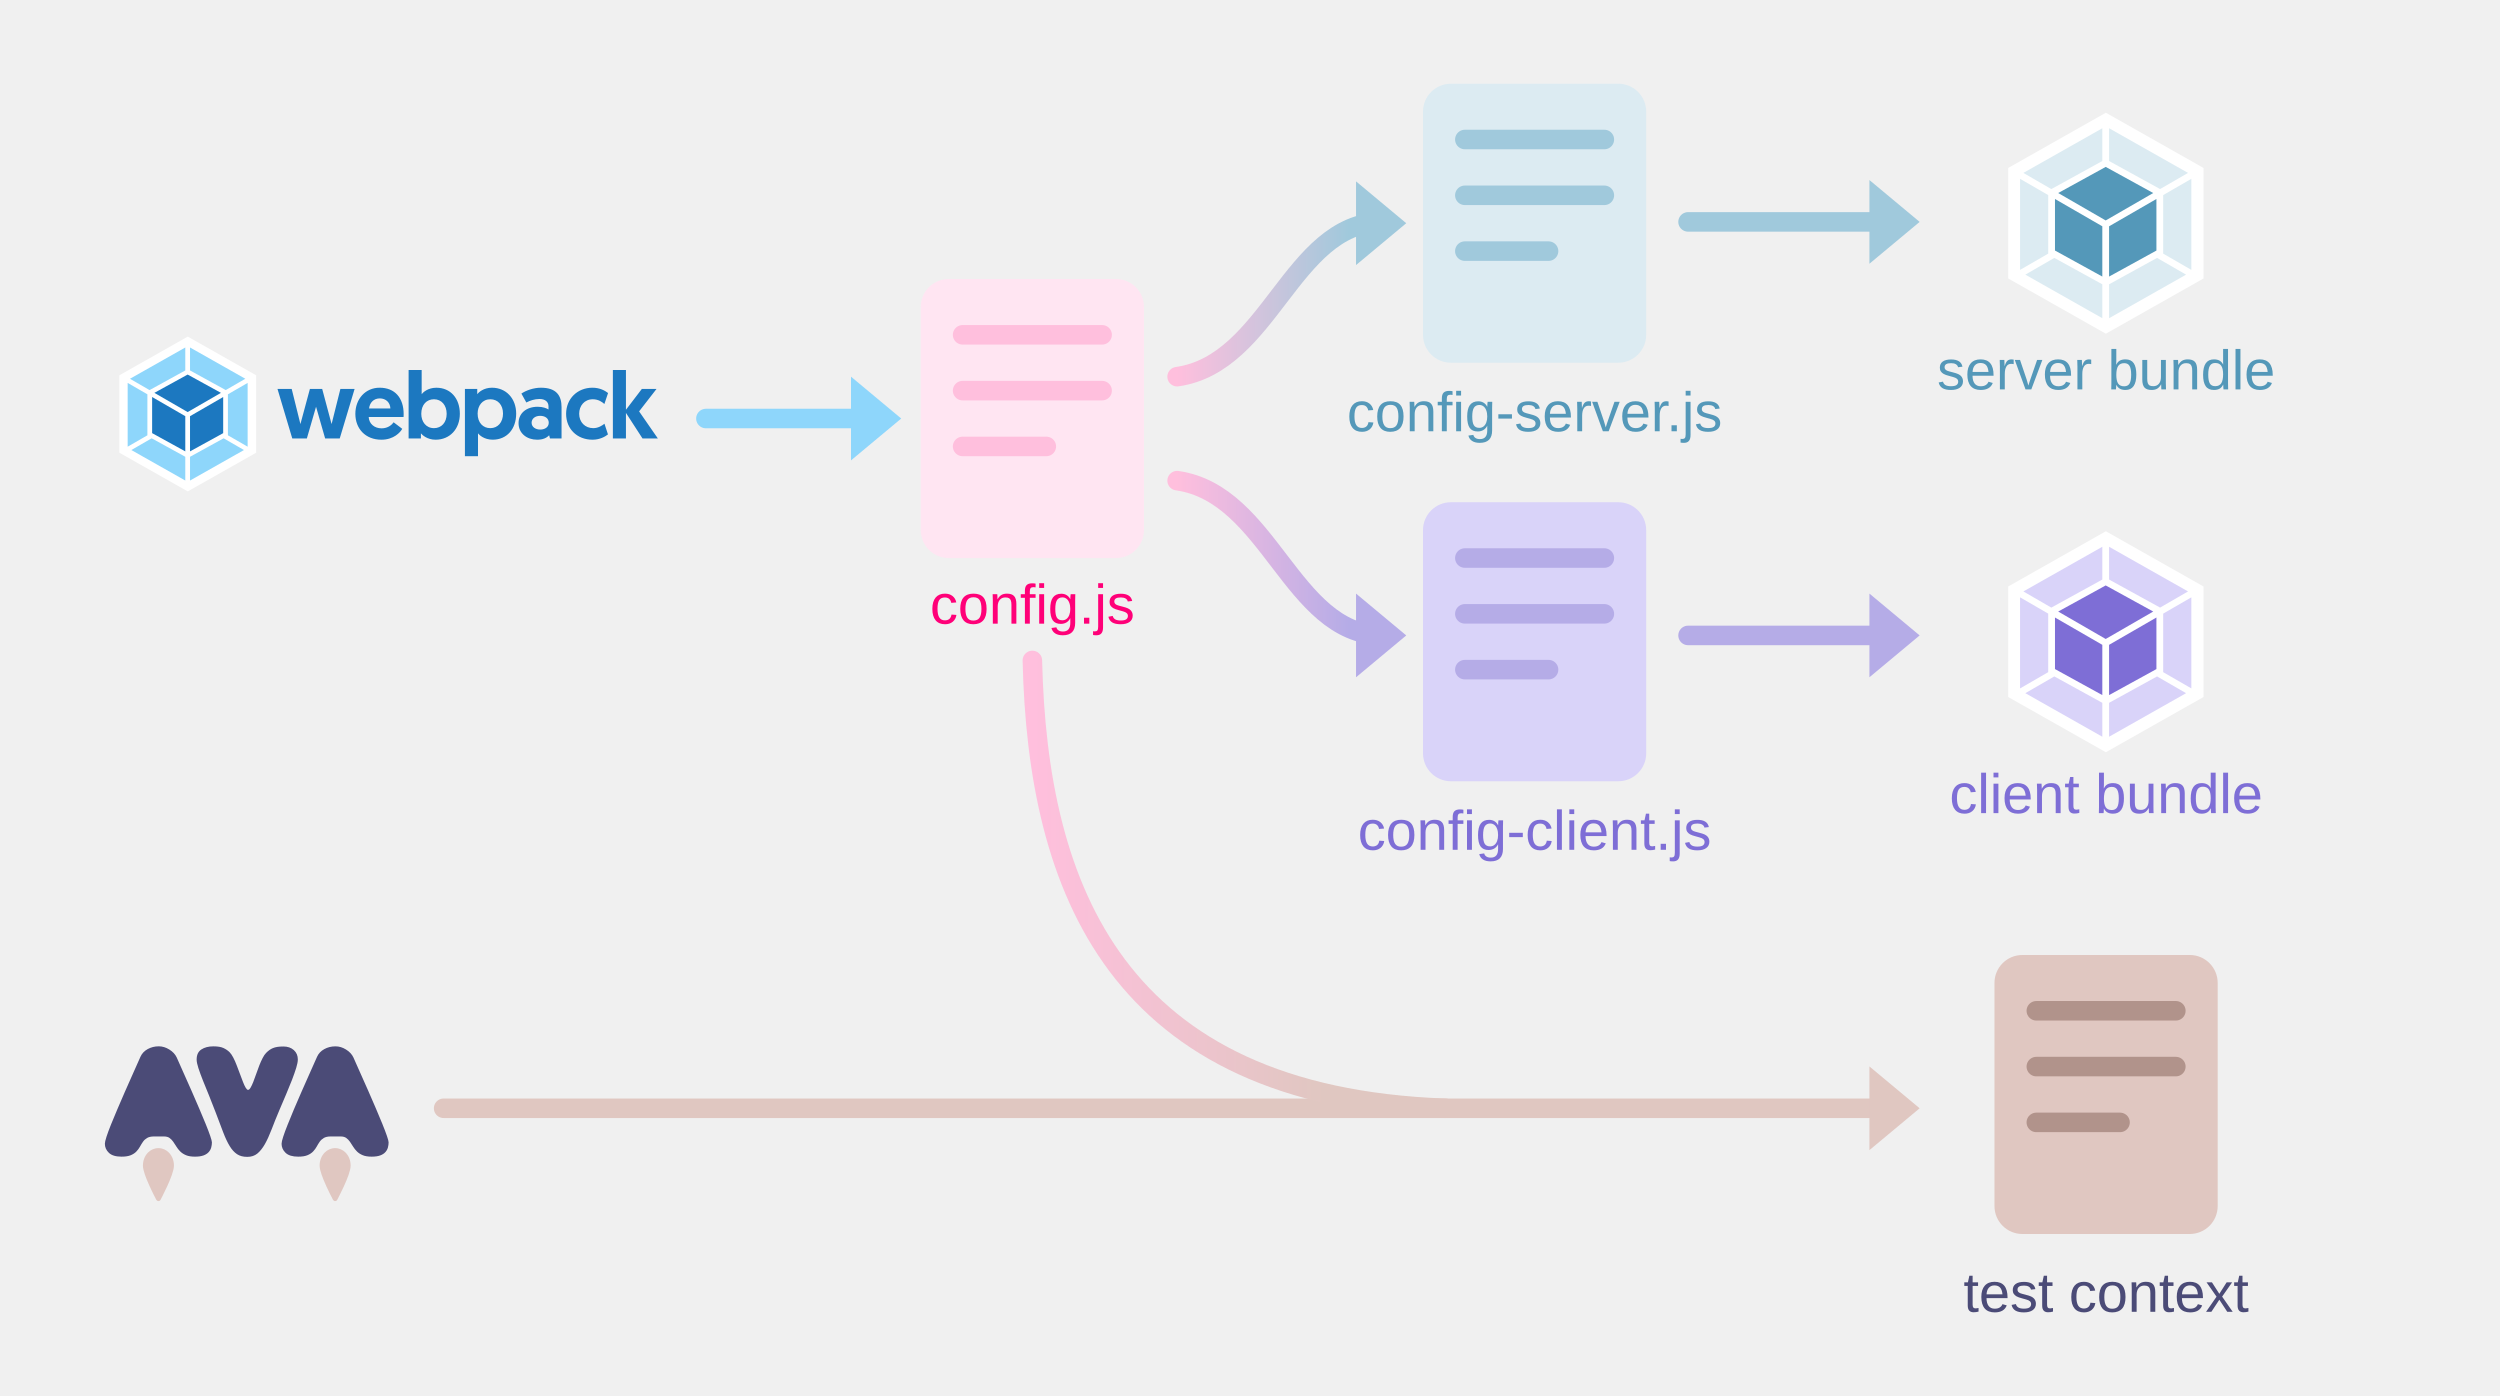
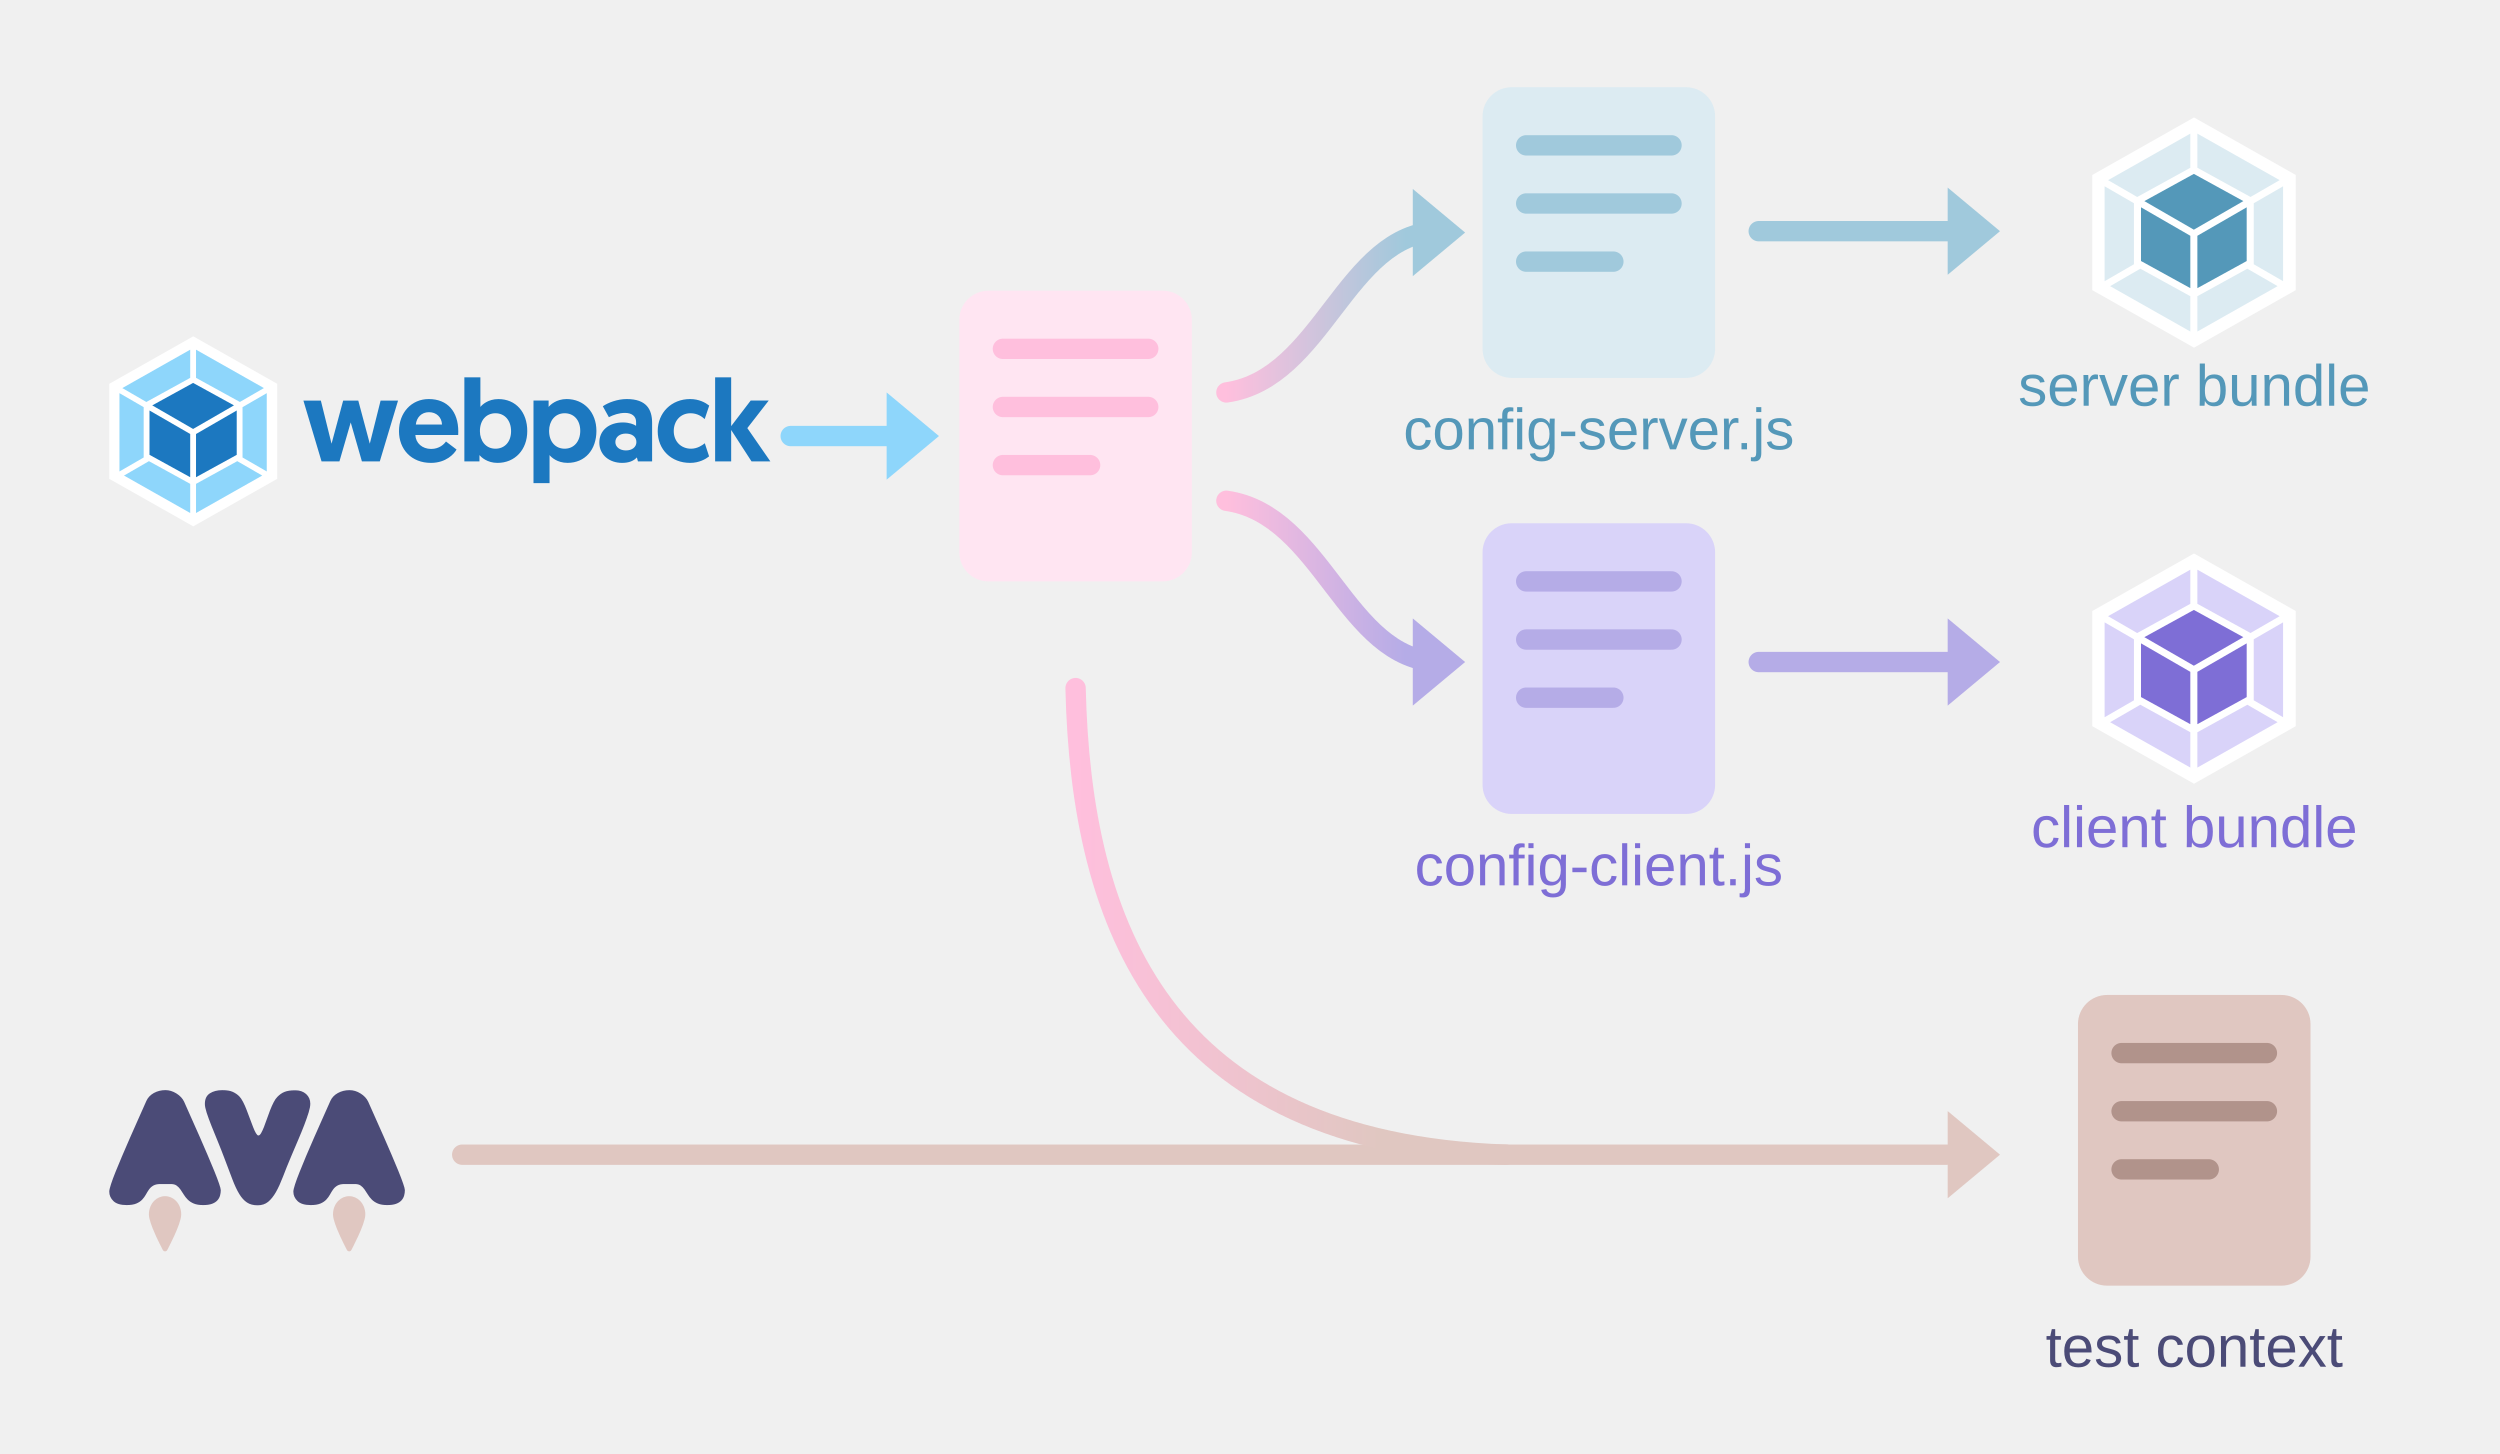
- <svg xmlns="http://www.w3.org/2000/svg" width="100%" height="100%" viewBox="0 0 896 500" version="1.1" xml:space="preserve" style="fill-rule:evenodd;clip-rule:evenodd;stroke-linecap:round;stroke-linejoin:round;stroke-miterlimit:1.5;">
-   <rect id="configuration" x="0" y="0" width="896" height="500" style="fill:none;" />
+ <svg xmlns="http://www.w3.org/2000/svg" width="100%" height="100%" viewBox="0 0 860 500" version="1.1" xml:space="preserve" style="fill-rule:evenodd;clip-rule:evenodd;stroke-linecap:round;stroke-linejoin:round;stroke-miterlimit:1.5;">
+   <rect id="configuration" x="0" y="0" width="860" height="500" style="fill:none;" />
  <g id="file-shared">
    <path d="M410,110.007c0,-5.523 -4.484,-10.007 -10.007,-10.007l-59.986,0c-5.523,0 -10.007,4.484 -10.007,10.007l0,79.986c0,5.523 4.484,10.007 10.007,10.007l59.986,0c5.523,0 10.007,-4.484 10.007,-10.007l0,-79.986Z" style="fill:#ffe5f2;" />
    <path d="M345,120l50,0" style="fill:none;stroke:#ffbfdd;stroke-width:7px;" />
    <path d="M345,140l50,0" style="fill:none;stroke:#ffbfdd;stroke-width:7px;" />
    <path d="M345,160l30,0" style="fill:none;stroke:#ffbfdd;stroke-width:7px;" />
  </g>
-   <text x="333.311px" y="223.528px" style="font-family:'ArialMT', 'Arial', sans-serif;font-size:20px;fill:#ff0078;">conﬁg.js</text>
  <text x="486.636px" y="304.561px" style="font-family:'ArialMT', 'Arial', sans-serif;font-size:20px;fill:#7e6ed6;">conﬁg-client.js</text>
  <text x="482.749px" y="154.561px" style="font-family:'ArialMT', 'Arial', sans-serif;font-size:20px;fill:#5498b9;">conﬁg-server<tspan x="597.241px 602.798px " y="154.561px 154.561px ">.j</tspan>s</text>
  <text x="694.253px" y="139.561px" style="font-family:'ArialMT', 'Arial', sans-serif;font-size:20px;fill:#5498b9;">server bundle</text>
  <text x="698.691px" y="291.426px" style="font-family:'ArialMT', 'Arial', sans-serif;font-size:20px;fill:#7e6ed6;">client bundle</text>
  <text x="703.706px" y="470.16px" style="font-family:'ArialMT', 'Arial', sans-serif;font-size:20px;fill:#4b4b77;">test context</text>
  <g id="_-webpack">
-     <path d="M67.293,120.642l24.515,13.867l0,27.739l-24.515,13.867l-24.516,-13.867l0,-27.739l24.516,-13.867Z" style="fill:#fff;fill-rule:nonzero;" />
-     <path d="M87.431,161.292l-19.328,10.933l0,-8.513l12.043,-6.627l7.285,4.207Zm1.324,-1.198l0,-22.862l-7.07,4.086l0,14.697l7.07,4.079Zm-41.676,1.198l19.327,10.933l0,-8.513l-12.049,-6.627l-7.278,4.207Zm-1.324,-1.198l0,-22.862l7.069,4.086l0,14.697l-7.069,4.079Zm0.829,-24.344l19.822,-11.212l0,8.228l-12.701,6.988l-0.102,0.057l-7.019,-4.061Zm41.341,0l-19.822,-11.212l0,8.228l12.702,6.981l0.101,0.057l7.019,-4.054Z" style="fill:#8ed6fb;fill-rule:nonzero;" />
-     <path d="M66.406,161.773l-11.884,-6.537l0,-12.942l11.884,6.86l0,12.619Zm1.697,0l11.884,-6.531l0,-12.948l-11.884,6.86l0,12.619Zm-12.777,-20.974l11.929,-6.557l11.928,6.557l-11.928,6.886l-11.929,-6.886Z" style="fill:#1c78c0;fill-rule:nonzero;" />
-     <path d="M116.532,157.149l5.227,0l5.327,-17.75l-5.093,0l-3.155,12.593l-3.363,-12.593l-4.409,0l-3.396,12.593l-3.123,-12.593l-5.093,0l5.296,17.75l5.226,0l3.294,-11.371l3.262,11.371Zm10.826,-8.824c0,5.327 3.63,9.267 9.338,9.267c4.415,0 6.791,-2.648 7.469,-3.902l-3.092,-2.344c-0.507,0.748 -1.9,2.173 -4.314,2.173c-2.616,0 -4.516,-1.698 -4.618,-4.073l12.499,0c0.031,-0.342 0.031,-0.678 0.031,-1.02c0,-5.803 -3.123,-9.471 -8.621,-9.471c-5.062,0 -8.692,4.004 -8.692,9.37Zm4.923,-1.939c0.202,-2.033 1.628,-3.598 3.838,-3.598c2.142,0 3.7,1.425 3.801,3.598l-7.639,0Zm14.158,10.763l4.415,0l0,-1.831c0.475,0.577 2.242,2.274 5.264,2.274c5.093,0 8.691,-3.832 8.691,-9.299c0,-5.499 -3.325,-9.331 -8.418,-9.331c-3.054,0 -4.821,1.698 -5.265,2.306l0,-8.66l-4.681,0l0,24.541l-0.006,0Zm4.548,-8.824c0,-3.326 1.97,-5.227 4.548,-5.227c2.718,0 4.549,2.142 4.549,5.227c0,3.154 -1.901,5.124 -4.549,5.124c-2.85,0 -4.548,-2.312 -4.548,-5.124Zm15.647,15.171l4.681,0l0,-8.184c0.444,0.576 2.205,2.274 5.264,2.274c5.093,0 8.419,-3.833 8.419,-9.331c0,-5.429 -3.598,-9.3 -8.691,-9.3c-3.022,0 -4.789,1.698 -5.264,2.306l0,-1.868l-4.416,0l0,24.103l0.007,0Zm4.548,-15.273c0,-2.819 1.698,-5.125 4.548,-5.125c2.648,0 4.549,1.97 4.549,5.125c0,3.092 -1.831,5.226 -4.549,5.226c-2.578,0 -4.548,-1.9 -4.548,-5.226Zm14.665,3.427c0,3.731 3.053,5.942 6.651,5.942c2.04,0 3.396,-0.608 4.314,-1.596l0.304,1.153l4.143,0l0,-11.238c0,-3.972 -1.697,-6.956 -7.399,-6.956c-2.717,0 -5.397,1.02 -6.993,2.104l1.767,3.192c1.324,-0.678 2.952,-1.254 4.72,-1.254c2.071,0 3.224,1.052 3.224,2.616l0,1.153c-0.646,-0.443 -2.04,-0.982 -3.839,-0.982c-4.143,-0.006 -6.892,2.37 -6.892,5.866Zm4.681,-0.139c0,-1.457 1.255,-2.477 3.054,-2.477c1.799,0 3.091,0.919 3.091,2.477c0,1.495 -1.292,2.445 -3.053,2.445c-1.761,0 -3.092,-0.982 -3.092,-2.445Zm22.102,1.938c-2.952,0 -5.055,-2.141 -5.055,-5.156c0,-2.851 1.869,-5.195 4.89,-5.195c2.002,0 3.364,0.982 4.143,1.698l1.324,-3.94c-1.153,-0.881 -2.99,-1.901 -5.6,-1.901c-5.397,0 -9.438,3.972 -9.438,9.37c0,5.397 3.94,9.267 9.47,9.267c2.578,0 4.517,-1.083 5.53,-1.9l-1.254,-3.833c-0.785,0.64 -2.211,1.59 -4.01,1.59Zm7.025,3.7l4.682,0l0,-9.167l5.942,9.167l5.498,0l-6.721,-9.711l6.246,-8.045l-5.264,0l-5.701,7.468l0,-14.253l-4.682,0l0,24.541Z" style="fill:#1c78c0;fill-rule:nonzero;" />
+     <path d="M66.474,115.696l28.886,16.339l0,32.686l-28.886,16.34l-28.887,-16.34l0,-32.686l28.887,-16.339Z" style="fill:#fff;fill-rule:nonzero;" />
+     <path d="M90.202,163.594l-22.773,12.884l0,-10.032l14.19,-7.808l8.583,4.956Zm1.56,-1.411l0,-26.938l-8.33,4.814l0,17.318l8.33,4.806Zm-49.107,1.411l22.774,12.884l0,-10.032l-14.197,-7.808l-8.577,4.956Zm-1.56,-1.411l0,-26.938l8.33,4.814l0,17.318l-8.33,4.806Zm0.978,-28.685l23.356,-13.211l0,9.696l-14.966,8.233l-0.12,0.067l-8.27,-4.785Zm48.712,0l-23.356,-13.211l0,9.696l14.966,8.225l0.119,0.068l8.271,-4.778Z" style="fill:#8ed6fb;fill-rule:nonzero;" />
+     <path d="M65.429,164.162l-14.003,-7.704l0,-15.249l14.003,8.084l0,14.869Zm2,0l14.003,-7.696l0,-15.257l-14.003,8.084l0,14.869Zm-15.055,-24.715l14.055,-7.725l14.055,7.725l-14.055,8.114l-14.055,-8.114Z" style="fill:#1c78c0;fill-rule:nonzero;" />
+     <path d="M124.493,158.713l6.158,0l6.278,-20.915l-6.002,0l-3.717,14.839l-3.963,-14.839l-5.196,0l-4,14.839l-3.68,-14.839l-6.001,0l6.24,20.915l6.158,0l3.881,-13.399l3.844,13.399Zm12.757,-10.398c0,6.277 4.277,10.92 11.002,10.92c5.202,0 8.001,-3.12 8.8,-4.598l-3.642,-2.762c-0.598,0.881 -2.24,2.561 -5.084,2.561c-3.082,0 -5.322,-2.001 -5.441,-4.8l14.727,0c0.037,-0.403 0.037,-0.799 0.037,-1.202c0,-6.837 -3.68,-11.159 -10.159,-11.159c-5.963,0 -10.24,4.718 -10.24,11.04Zm5.799,-2.284c0.239,-2.396 1.919,-4.24 4.524,-4.24c2.522,0 4.359,1.68 4.478,4.24l-9.002,0Zm16.683,12.682l5.202,0l0,-2.158c0.56,0.68 2.643,2.68 6.203,2.68c6.001,0 10.241,-4.516 10.241,-10.957c0,-6.479 -3.919,-10.995 -9.92,-10.995c-3.598,0 -5.68,2 -6.203,2.717l0,-10.204l-5.516,0l0,28.917l-0.007,0Zm5.359,-10.398c0,-3.919 2.322,-6.158 5.359,-6.158c3.203,0 5.36,2.523 5.36,6.158c0,3.717 -2.239,6.039 -5.36,6.039c-3.358,0 -5.359,-2.725 -5.359,-6.039Zm18.437,17.877l5.516,0l0,-9.644c0.522,0.679 2.597,2.68 6.203,2.68c6.001,0 9.92,-4.516 9.92,-10.995c0,-6.397 -4.24,-10.958 -10.241,-10.958c-3.561,0 -5.643,2.001 -6.203,2.717l0,-2.202l-5.203,0l0,28.402l0.008,0Zm5.359,-17.996c0,-3.322 2.001,-6.039 5.359,-6.039c3.121,0 5.36,2.321 5.36,6.039c0,3.642 -2.157,6.158 -5.36,6.158c-3.037,0 -5.359,-2.24 -5.359,-6.158Zm17.28,4.038c0,4.396 3.598,7.001 7.837,7.001c2.404,0 4.001,-0.716 5.083,-1.881l0.359,1.359l4.881,0l0,-13.242c0,-4.68 -2,-8.196 -8.718,-8.196c-3.202,0 -6.359,1.202 -8.24,2.478l2.082,3.762c1.56,-0.798 3.478,-1.477 5.561,-1.477c2.441,0 3.799,1.239 3.799,3.082l0,1.359c-0.761,-0.523 -2.403,-1.157 -4.523,-1.157c-4.882,-0.008 -8.121,2.791 -8.121,6.912Zm5.516,-0.165c0,-1.716 1.478,-2.918 3.598,-2.918c2.12,0 3.642,1.082 3.642,2.918c0,1.762 -1.522,2.882 -3.598,2.882c-2.075,0 -3.642,-1.157 -3.642,-2.882Zm26.043,2.285c-3.479,0 -5.957,-2.523 -5.957,-6.076c0,-3.359 2.202,-6.121 5.763,-6.121c2.358,0 3.963,1.157 4.881,2l1.56,-4.642c-1.358,-1.038 -3.523,-2.24 -6.598,-2.24c-6.36,0 -11.122,4.68 -11.122,11.04c0,6.359 4.643,10.92 11.159,10.92c3.038,0 5.322,-1.276 6.516,-2.239l-1.477,-4.516c-0.926,0.754 -2.605,1.874 -4.725,1.874Zm8.278,4.359l5.516,0l0,-10.801l7.001,10.801l6.479,0l-7.92,-11.443l7.36,-9.48l-6.203,0l-6.717,8.801l0,-16.795l-5.516,0l0,28.917Z" style="fill:#1c78c0;fill-rule:nonzero;" />
  </g>
  <g id="bundle-server">
    <path d="M754.736,40.401l35,19.797l0,39.604l-35,19.797l-35,-19.797l0,-39.604l35,-19.797Z" style="fill:#fff;fill-rule:nonzero;" />
    <path d="M783.487,98.436l-27.593,15.61l0,-12.155l17.192,-9.46l10.401,6.005Zm1.89,-1.709l0,-32.64l-10.093,5.834l0,20.981l10.093,5.825Zm-59.5,1.709l27.593,15.61l0,-12.155l-17.201,-9.46l-10.392,6.005Zm-1.89,-1.709l0,-32.64l10.093,5.834l0,20.981l-10.093,5.825Zm1.185,-34.756l28.298,-16.008l0,11.748l-18.133,9.976l-0.145,0.081l-10.02,-5.797Zm59.02,0l-28.298,-16.008l0,11.748l18.133,9.967l0.145,0.081l10.02,-5.788Z" style="fill:#dcebf2;fill-rule:nonzero;" />
    <path d="M753.47,99.123l-16.966,-9.333l0,-18.477l16.966,9.795l0,18.015Zm2.424,0l16.966,-9.324l0,-18.486l-16.966,9.795l0,18.015Zm-18.242,-29.944l17.03,-9.361l17.03,9.361l-17.03,9.831l-17.03,-9.831Z" style="fill:#5498b9;fill-rule:nonzero;" />
  </g>
  <g id="bundle-server1">
    <path d="M754.736,190.401l35,19.797l0,39.604l-35,19.797l-35,-19.797l0,-39.604l35,-19.797Z" style="fill:#fff;fill-rule:nonzero;" />
    <path d="M783.487,248.436l-27.593,15.61l0,-12.155l17.192,-9.46l10.401,6.005Zm1.89,-1.709l0,-32.64l-10.093,5.834l0,20.981l10.093,5.825Zm-59.5,1.709l27.593,15.61l0,-12.155l-17.201,-9.46l-10.392,6.005Zm-1.89,-1.709l0,-32.64l10.093,5.834l0,20.981l-10.093,5.825Zm1.185,-34.756l28.298,-16.008l0,11.748l-18.133,9.976l-0.145,0.081l-10.02,-5.797Zm59.02,0l-28.298,-16.008l0,11.748l18.133,9.967l0.145,0.081l10.02,-5.788Z" style="fill:#d9d3f9;fill-rule:nonzero;" />
    <path d="M753.47,249.123l-16.966,-9.333l0,-18.477l16.966,9.795l0,18.015Zm2.424,0l16.966,-9.324l0,-18.486l-16.966,9.795l0,18.015Zm-18.242,-29.944l17.03,-9.361l17.03,9.361l-17.03,9.831l-17.03,-9.831Z" style="fill:#7e6ed6;fill-rule:nonzero;" />
  </g>
  <g id="_-ava">
    <path d="M60.702,376.16c1.236,0.769 2.106,1.715 2.623,2.812c0.769,1.766 1.627,3.683 2.56,5.763c0.933,2.081 1.879,4.187 2.812,6.318c0.933,2.131 1.841,4.212 2.698,6.23c0.858,2.017 1.64,3.871 2.321,5.548c0.681,1.677 1.223,3.102 1.627,4.275c0.403,1.173 0.605,1.955 0.605,2.32c0,0.631 -0.088,1.236 -0.252,1.842c-0.164,0.605 -0.467,1.16 -0.908,1.651c-0.442,0.492 -1.06,0.896 -1.841,1.186c-0.795,0.29 -1.816,0.441 -3.065,0.441c-1.324,0 -2.396,-0.176 -3.228,-0.529c-0.832,-0.354 -1.513,-0.795 -2.068,-1.35c-0.555,-0.555 -1.009,-1.135 -1.375,-1.74c-0.365,-0.605 -0.744,-1.185 -1.135,-1.74c-0.391,-0.555 -0.832,-0.996 -1.324,-1.35c-0.492,-0.353 -1.172,-0.529 -2.017,-0.529l-3.531,0c-1.034,0 -1.841,0.176 -2.459,0.529c-0.606,0.354 -1.097,0.795 -1.488,1.35c-0.391,0.555 -0.744,1.135 -1.072,1.74c-0.328,0.605 -0.757,1.185 -1.274,1.74c-0.517,0.555 -1.185,0.996 -2.018,1.35c-0.832,0.353 -1.942,0.529 -3.341,0.529c-2.056,0 -3.569,-0.454 -4.527,-1.374c-0.959,-0.921 -1.438,-2.005 -1.438,-3.254c0,-0.479 0.189,-1.311 0.58,-2.509c0.391,-1.198 0.908,-2.623 1.576,-4.275c0.694,-1.665 1.451,-3.493 2.295,-5.524c0.845,-2.017 1.741,-4.111 2.699,-6.254c0.958,-2.157 1.917,-4.3 2.863,-6.457c0.958,-2.156 1.879,-4.224 2.761,-6.204c0.517,-1.135 1.375,-2.043 2.56,-2.699c1.198,-0.656 2.522,-0.996 3.998,-0.996c1.286,0 2.547,0.391 3.783,1.16Zm44.603,0.189c0.958,0.87 1.437,1.98 1.437,3.342c0,0.769 -0.189,1.778 -0.58,3.039c-0.391,1.249 -0.882,2.661 -1.488,4.25c-0.605,1.576 -1.311,3.291 -2.093,5.132c-0.794,1.841 -1.589,3.708 -2.396,5.625c-1.097,2.61 -2.055,4.955 -2.837,7.036c-0.795,2.081 -1.602,3.846 -2.422,5.297c-0.832,1.45 -1.727,2.572 -2.698,3.367c-0.971,0.794 -2.182,1.185 -3.607,1.185c-1.475,0 -2.698,-0.315 -3.669,-0.971c-0.971,-0.643 -1.854,-1.614 -2.649,-2.926c-0.794,-1.299 -1.563,-2.951 -2.32,-4.93c-0.756,-1.98 -1.639,-4.338 -2.673,-7.062c-0.769,-2.056 -1.564,-4.073 -2.371,-6.041c-0.807,-1.967 -1.538,-3.783 -2.207,-5.435c-0.656,-1.652 -1.198,-3.14 -1.627,-4.439c-0.416,-1.298 -0.63,-2.32 -0.63,-3.064c0,-1.69 0.567,-2.9 1.715,-3.644c1.135,-0.732 2.56,-1.097 4.25,-1.097c1.538,0 2.749,0.189 3.606,0.58c0.858,0.391 1.614,0.895 2.232,1.513c0.442,0.441 0.883,1.084 1.324,1.929c0.442,0.845 0.858,1.778 1.236,2.787c0.391,1.009 0.769,2.031 1.16,3.065c0.391,1.034 0.744,1.979 1.072,2.837c0.328,0.87 0.656,1.564 0.971,2.093c0.315,0.53 0.593,0.795 0.858,0.795c0.29,0 0.592,-0.265 0.908,-0.795c0.315,-0.529 0.63,-1.223 0.971,-2.068c0.328,-0.845 0.668,-1.778 1.021,-2.787c0.353,-1.009 0.719,-2.017 1.097,-3.001c0.379,-0.984 0.795,-1.904 1.211,-2.724c0.416,-0.832 0.857,-1.463 1.299,-1.904c0.403,-0.404 0.794,-0.744 1.185,-1.022c0.391,-0.277 0.807,-0.504 1.274,-0.693c0.454,-0.189 0.983,-0.315 1.576,-0.416c0.593,-0.089 1.299,-0.139 2.156,-0.139c1.501,0 2.749,0.429 3.708,1.286Zm18.726,-0.189c1.236,0.769 2.106,1.715 2.623,2.812c0.769,1.766 1.627,3.683 2.56,5.763c0.933,2.081 1.879,4.187 2.812,6.318c0.933,2.131 1.841,4.212 2.699,6.23c0.857,2.017 1.639,3.871 2.32,5.548c0.681,1.677 1.223,3.102 1.627,4.275c0.403,1.173 0.605,1.955 0.605,2.32c0,0.631 -0.088,1.236 -0.252,1.842c-0.164,0.605 -0.467,1.16 -0.908,1.651c-0.441,0.492 -1.059,0.896 -1.841,1.186c-0.794,0.29 -1.816,0.441 -3.064,0.441c-1.324,0 -2.396,-0.176 -3.229,-0.529c-0.832,-0.354 -1.513,-0.795 -2.068,-1.35c-0.555,-0.555 -1.009,-1.135 -1.374,-1.74c-0.366,-0.605 -0.744,-1.185 -1.135,-1.74c-0.391,-0.555 -0.832,-0.996 -1.324,-1.35c-0.492,-0.353 -1.173,-0.529 -2.018,-0.529l-3.531,0c-1.034,0 -1.841,0.176 -2.459,0.529c-0.605,0.354 -1.097,0.795 -1.488,1.35c-0.391,0.555 -0.744,1.135 -1.072,1.74c-0.328,0.605 -0.756,1.185 -1.273,1.74c-0.517,0.555 -1.186,0.996 -2.018,1.35c-0.832,0.353 -1.942,0.529 -3.342,0.529c-2.055,0 -3.569,-0.454 -4.527,-1.374c-0.958,-0.921 -1.438,-2.005 -1.438,-3.254c0,-0.479 0.19,-1.311 0.58,-2.509c0.391,-1.198 0.908,-2.623 1.577,-4.275c0.656,-1.652 1.412,-3.493 2.257,-5.511c0.845,-2.018 1.74,-4.111 2.699,-6.255c0.958,-2.156 1.916,-4.3 2.862,-6.456c0.959,-2.157 1.879,-4.225 2.762,-6.205c0.517,-1.134 1.374,-2.042 2.56,-2.698c1.198,-0.656 2.522,-0.996 3.997,-0.996c1.324,-0.013 2.585,0.378 3.821,1.147Z" style="fill:#4b4b77;fill-rule:nonzero;" />
    <path d="M56.793,430.473c0.302,0 0.592,-0.164 0.731,-0.441c0,-0.013 1.198,-2.22 2.383,-4.83c0.593,-1.311 1.198,-2.711 1.652,-4.01c0.227,-0.656 0.416,-1.274 0.555,-1.841c0.139,-0.58 0.227,-1.11 0.227,-1.589c0,-1.879 -0.693,-3.556 -1.854,-4.716c-0.971,-0.971 -2.282,-1.564 -3.707,-1.564c-1.425,0 -2.736,0.593 -3.707,1.564c-1.148,1.147 -1.854,2.824 -1.854,4.716c0,0.492 0.088,1.021 0.227,1.589c0.239,1.009 0.656,2.156 1.122,3.342c1.425,3.543 3.468,7.326 3.468,7.351c0.164,0.253 0.441,0.429 0.757,0.429Zm63.329,0c0.303,0 0.593,-0.164 0.731,-0.441c0,-0.013 1.198,-2.22 2.384,-4.83c0.593,-1.311 1.198,-2.711 1.652,-4.01c0.227,-0.656 0.416,-1.274 0.555,-1.841c0.138,-0.58 0.227,-1.11 0.227,-1.589c0,-1.879 -0.694,-3.556 -1.854,-4.716c-0.971,-0.971 -2.283,-1.564 -3.708,-1.564c-1.425,0 -2.736,0.593 -3.707,1.564c-1.148,1.147 -1.854,2.824 -1.854,4.716c0,0.492 0.089,1.021 0.227,1.589c0.24,1.009 0.656,2.156 1.123,3.342c1.425,3.543 3.467,7.326 3.467,7.351c0.164,0.253 0.442,0.429 0.757,0.429Z" style="fill:#e0c7c1;fill-rule:nonzero;" />
  </g>
  <g id="file-server">
    <path d="M590,40.007c0,-5.523 -4.484,-10.007 -10.007,-10.007l-59.986,0c-5.523,0 -10.007,4.484 -10.007,10.007l0,79.986c0,5.523 4.484,10.007 10.007,10.007l59.986,0c5.523,0 10.007,-4.484 10.007,-10.007l0,-79.986Z" style="fill:#dcebf2;" />
    <path d="M525,50l50,0" style="fill:none;stroke:#a0c9dc;stroke-width:7px;" />
    <path d="M525,70l50,0" style="fill:none;stroke:#a0c9dc;stroke-width:7px;" />
    <path d="M525,90l30,0" style="fill:none;stroke:#a0c9dc;stroke-width:7px;" />
  </g>
  <g id="file-server1">
    <path d="M590,190.007c0,-5.523 -4.484,-10.007 -10.007,-10.007l-59.986,0c-5.523,0 -10.007,4.484 -10.007,10.007l0,79.986c0,5.523 4.484,10.007 10.007,10.007l59.986,0c5.523,0 10.007,-4.484 10.007,-10.007l0,-79.986Z" style="fill:#d9d3f9;" />
    <path d="M525,200l50,0" style="fill:#d9d3f9;stroke:#b5ace7;stroke-width:7px;" />
    <path d="M525,220l50,0" style="fill:#d9d3f9;stroke:#b5ace7;stroke-width:7px;" />
    <path d="M525,240l30,0" style="fill:#d9d3f9;stroke:#b5ace7;stroke-width:7px;" />
  </g>
  <g id="file-test">
    <path d="M794.819,352.273c0,-5.523 -4.484,-10.007 -10.006,-10.007l-59.987,0c-5.523,0 -10.007,4.484 -10.007,10.007l0,79.987c0,5.523 4.484,10.006 10.007,10.006l59.987,0c5.522,0 10.006,-4.483 10.006,-10.006l0,-79.987Z" style="fill:#e0c7c1;" />
    <path d="M729.819,362.266l50,0" style="fill:none;stroke:#b1938b;stroke-width:7px;" />
    <path d="M729.819,382.266l50,0" style="fill:none;stroke:#b1938b;stroke-width:7px;" />
    <path d="M729.819,402.266l30,0" style="fill:none;stroke:#b1938b;stroke-width:7px;" />
  </g>
-   <path d="M314,150l-61,0" style="fill:none;stroke:#8ed6fb;stroke-width:7px;" />
+   <path d="M314,150l-42,0" style="fill:none;stroke:#8ed6fb;stroke-width:7px;" />
  <path d="M670,397.208l-511,0" style="fill:none;stroke:#e0c7c1;stroke-width:7px;" />
  <path d="M495,79.527c-32.299,0.802 -39.818,50.73 -73.122,55.473" style="fill:none;stroke:url(#_Linear1);stroke-width:7px;" />
  <path d="M605,79.527l74.868,0" style="fill:none;stroke:#a0c9dc;stroke-width:7px;" />
  <path d="M495,227.737c-32.299,-0.803 -39.818,-50.731 -73.122,-55.474" style="fill:none;stroke:url(#_Linear2);stroke-width:7px;" />
  <path d="M370,236.704c1.866,81.711 29.933,156.267 148,160.504" style="fill:none;stroke:url(#_Linear3);stroke-width:7px;" />
  <path d="M605,227.737l65,0" style="fill:none;stroke:#b5ace7;stroke-width:7px;" />
  <path d="M323,150l-18,15l0,-30l18,15Z" style="fill:#8ed6fb;" />
  <path d="M688,397.208l-18,15l0,-30l18,15Z" style="fill:#e0c7c1;" />
  <path d="M504,80l-18,15l0,-30l18,15Z" style="fill:#a0c9dc;" />
  <path d="M504,227.737l-18,15l0,-30l18,15Z" style="fill:#b5ace7;" />
  <path d="M688,79.527l-18,15l0,-30l18,15Z" style="fill:#a0c9dc;" />
  <path d="M688,227.737l-18,15l0,-30l18,15Z" style="fill:#b5ace7;" />
  <defs>
    <linearGradient id="_Linear1" x1="0" y1="0" x2="1" y2="0" gradientUnits="userSpaceOnUse" gradientTransform="matrix(61.6527,0,0,-61.6527,421.878,107.263)">
      <stop offset="0" style="stop-color:#ffbfdd;stop-opacity:1" />
      <stop offset="1" style="stop-color:#a0c9dc;stop-opacity:1" />
    </linearGradient>
    <linearGradient id="_Linear2" x1="0" y1="0" x2="1" y2="0" gradientUnits="userSpaceOnUse" gradientTransform="matrix(61.6527,0,0,61.6527,421.878,200)">
      <stop offset="0" style="stop-color:#ffbfdd;stop-opacity:1" />
      <stop offset="1" style="stop-color:#b5ace7;stop-opacity:1" />
    </linearGradient>
    <linearGradient id="_Linear3" x1="0" y1="0" x2="1" y2="0" gradientUnits="userSpaceOnUse" gradientTransform="matrix(-105,1.28588e-14,-1.28588e-14,-105,475,316.956)">
      <stop offset="0" style="stop-color:#e0c7c1;stop-opacity:1" />
      <stop offset="1" style="stop-color:#ffbfdd;stop-opacity:1" />
    </linearGradient>
  </defs>
</svg>
